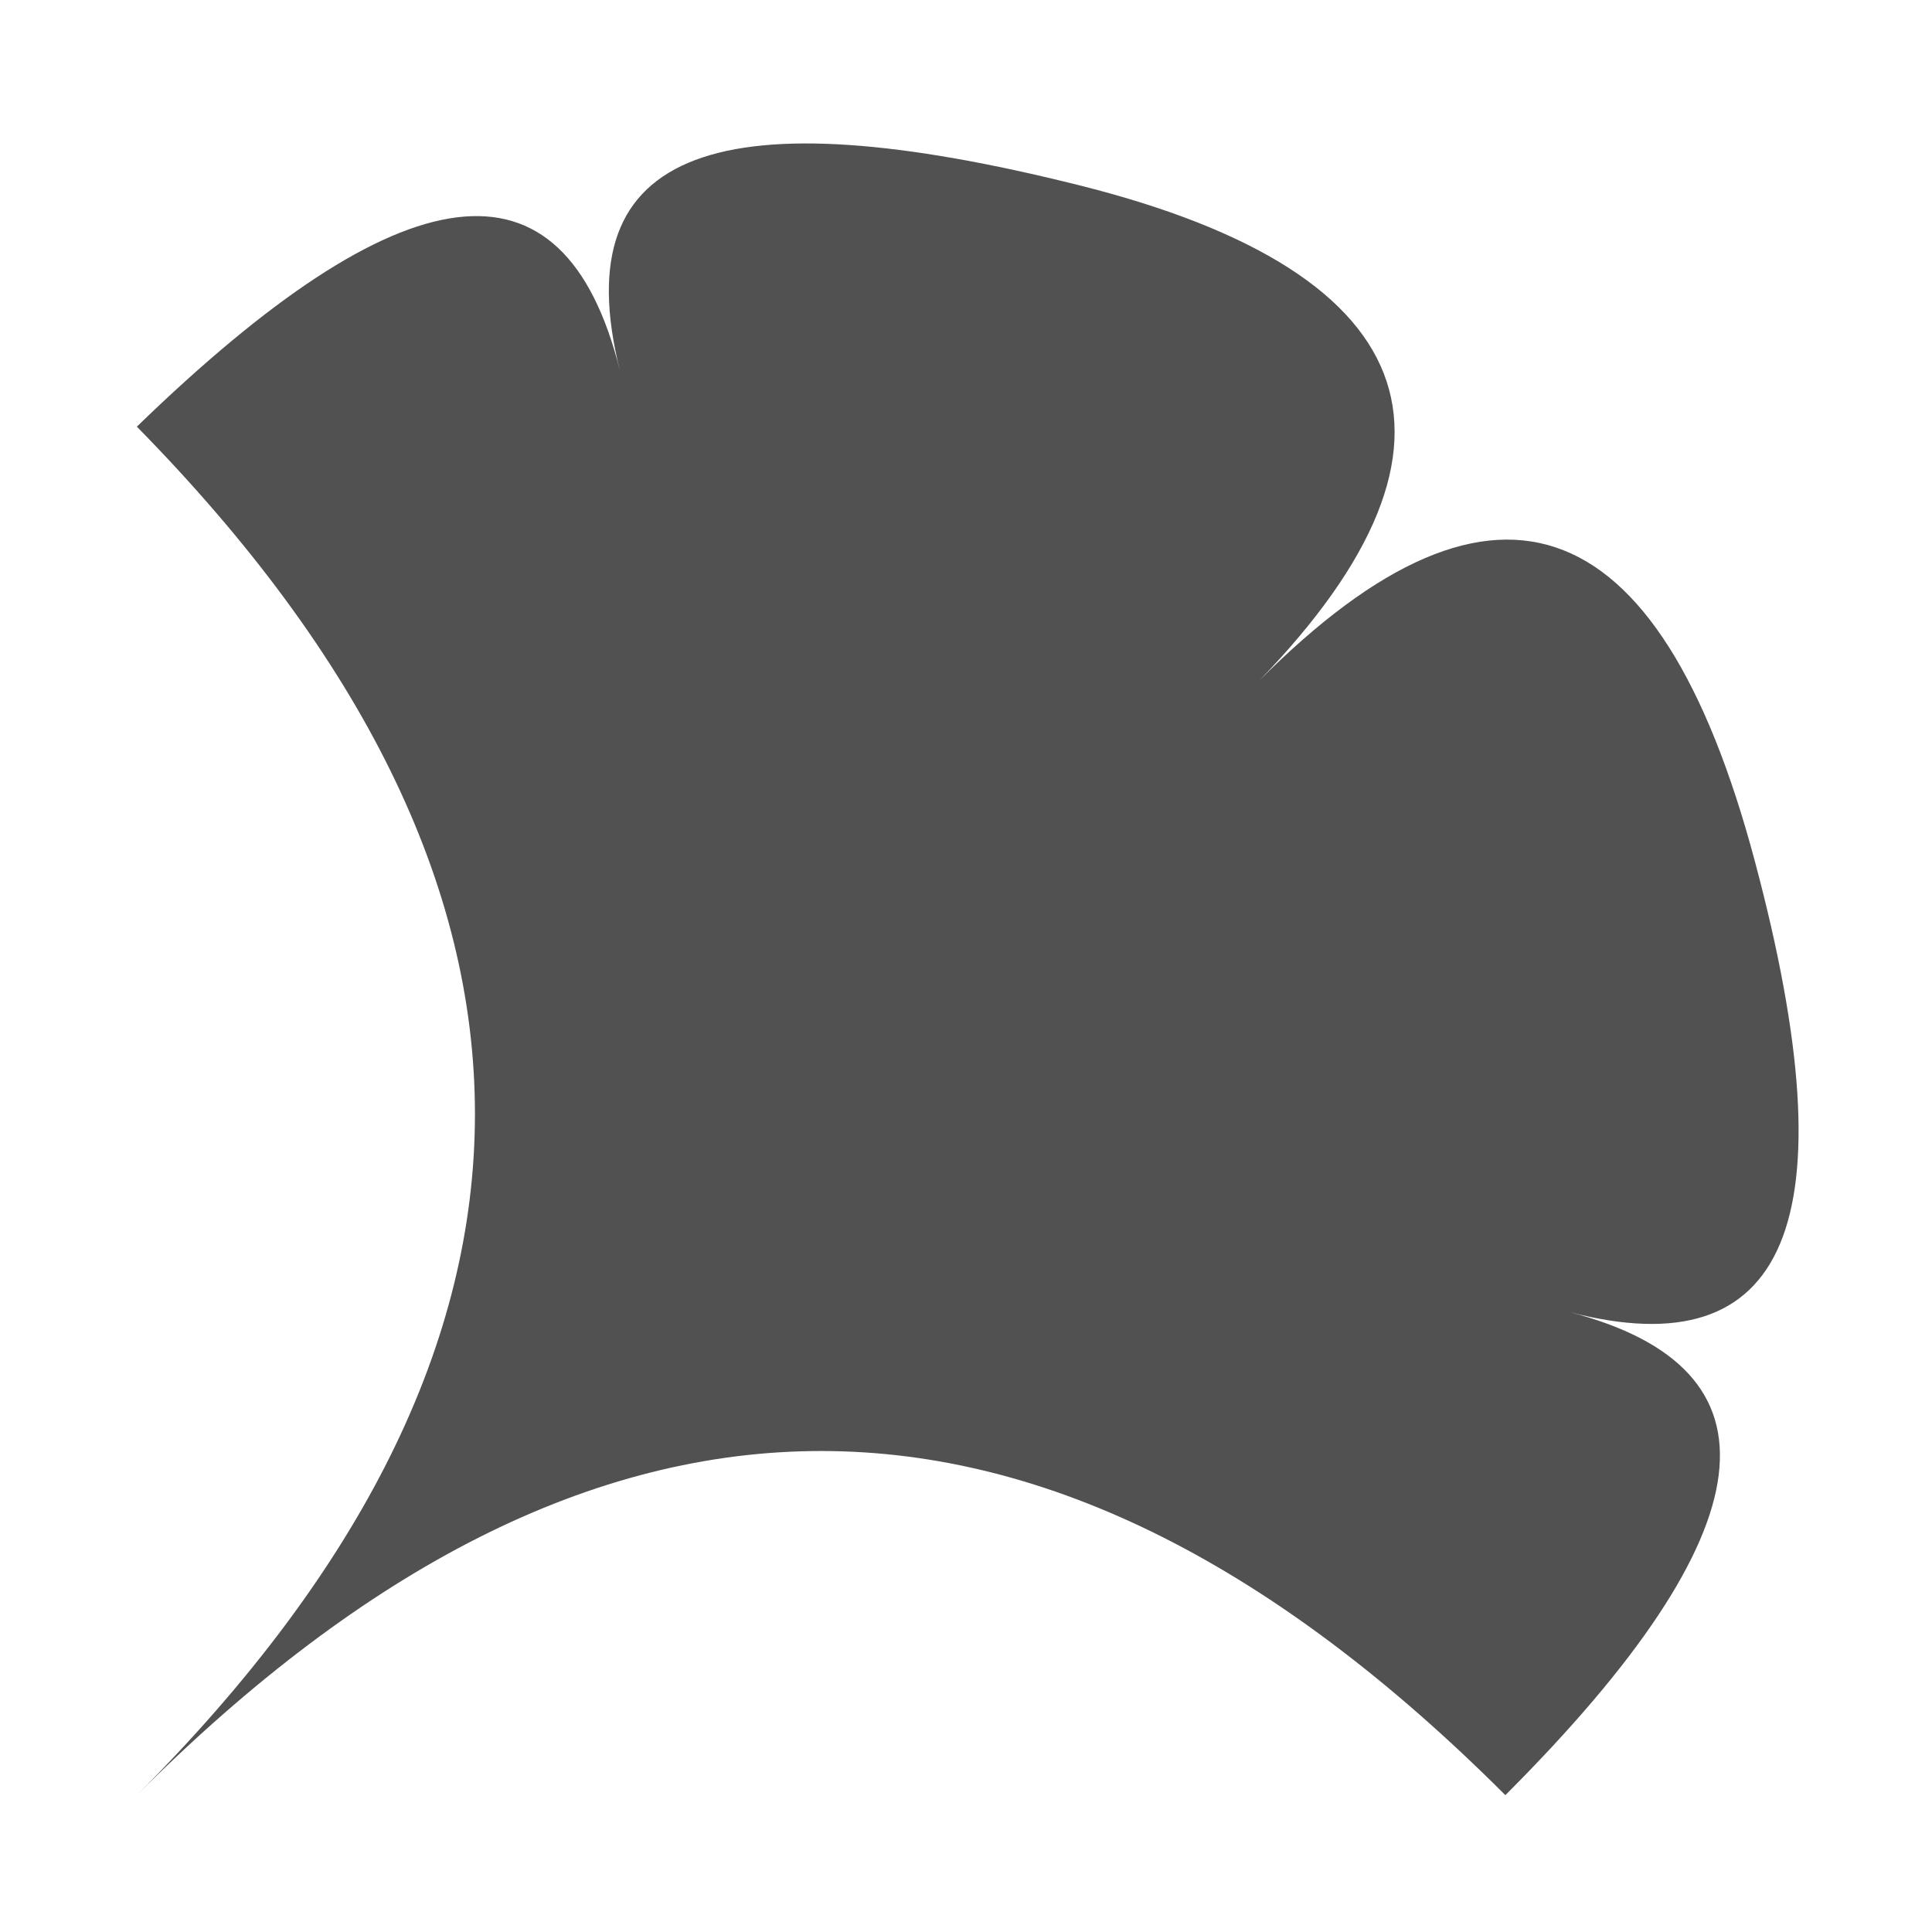
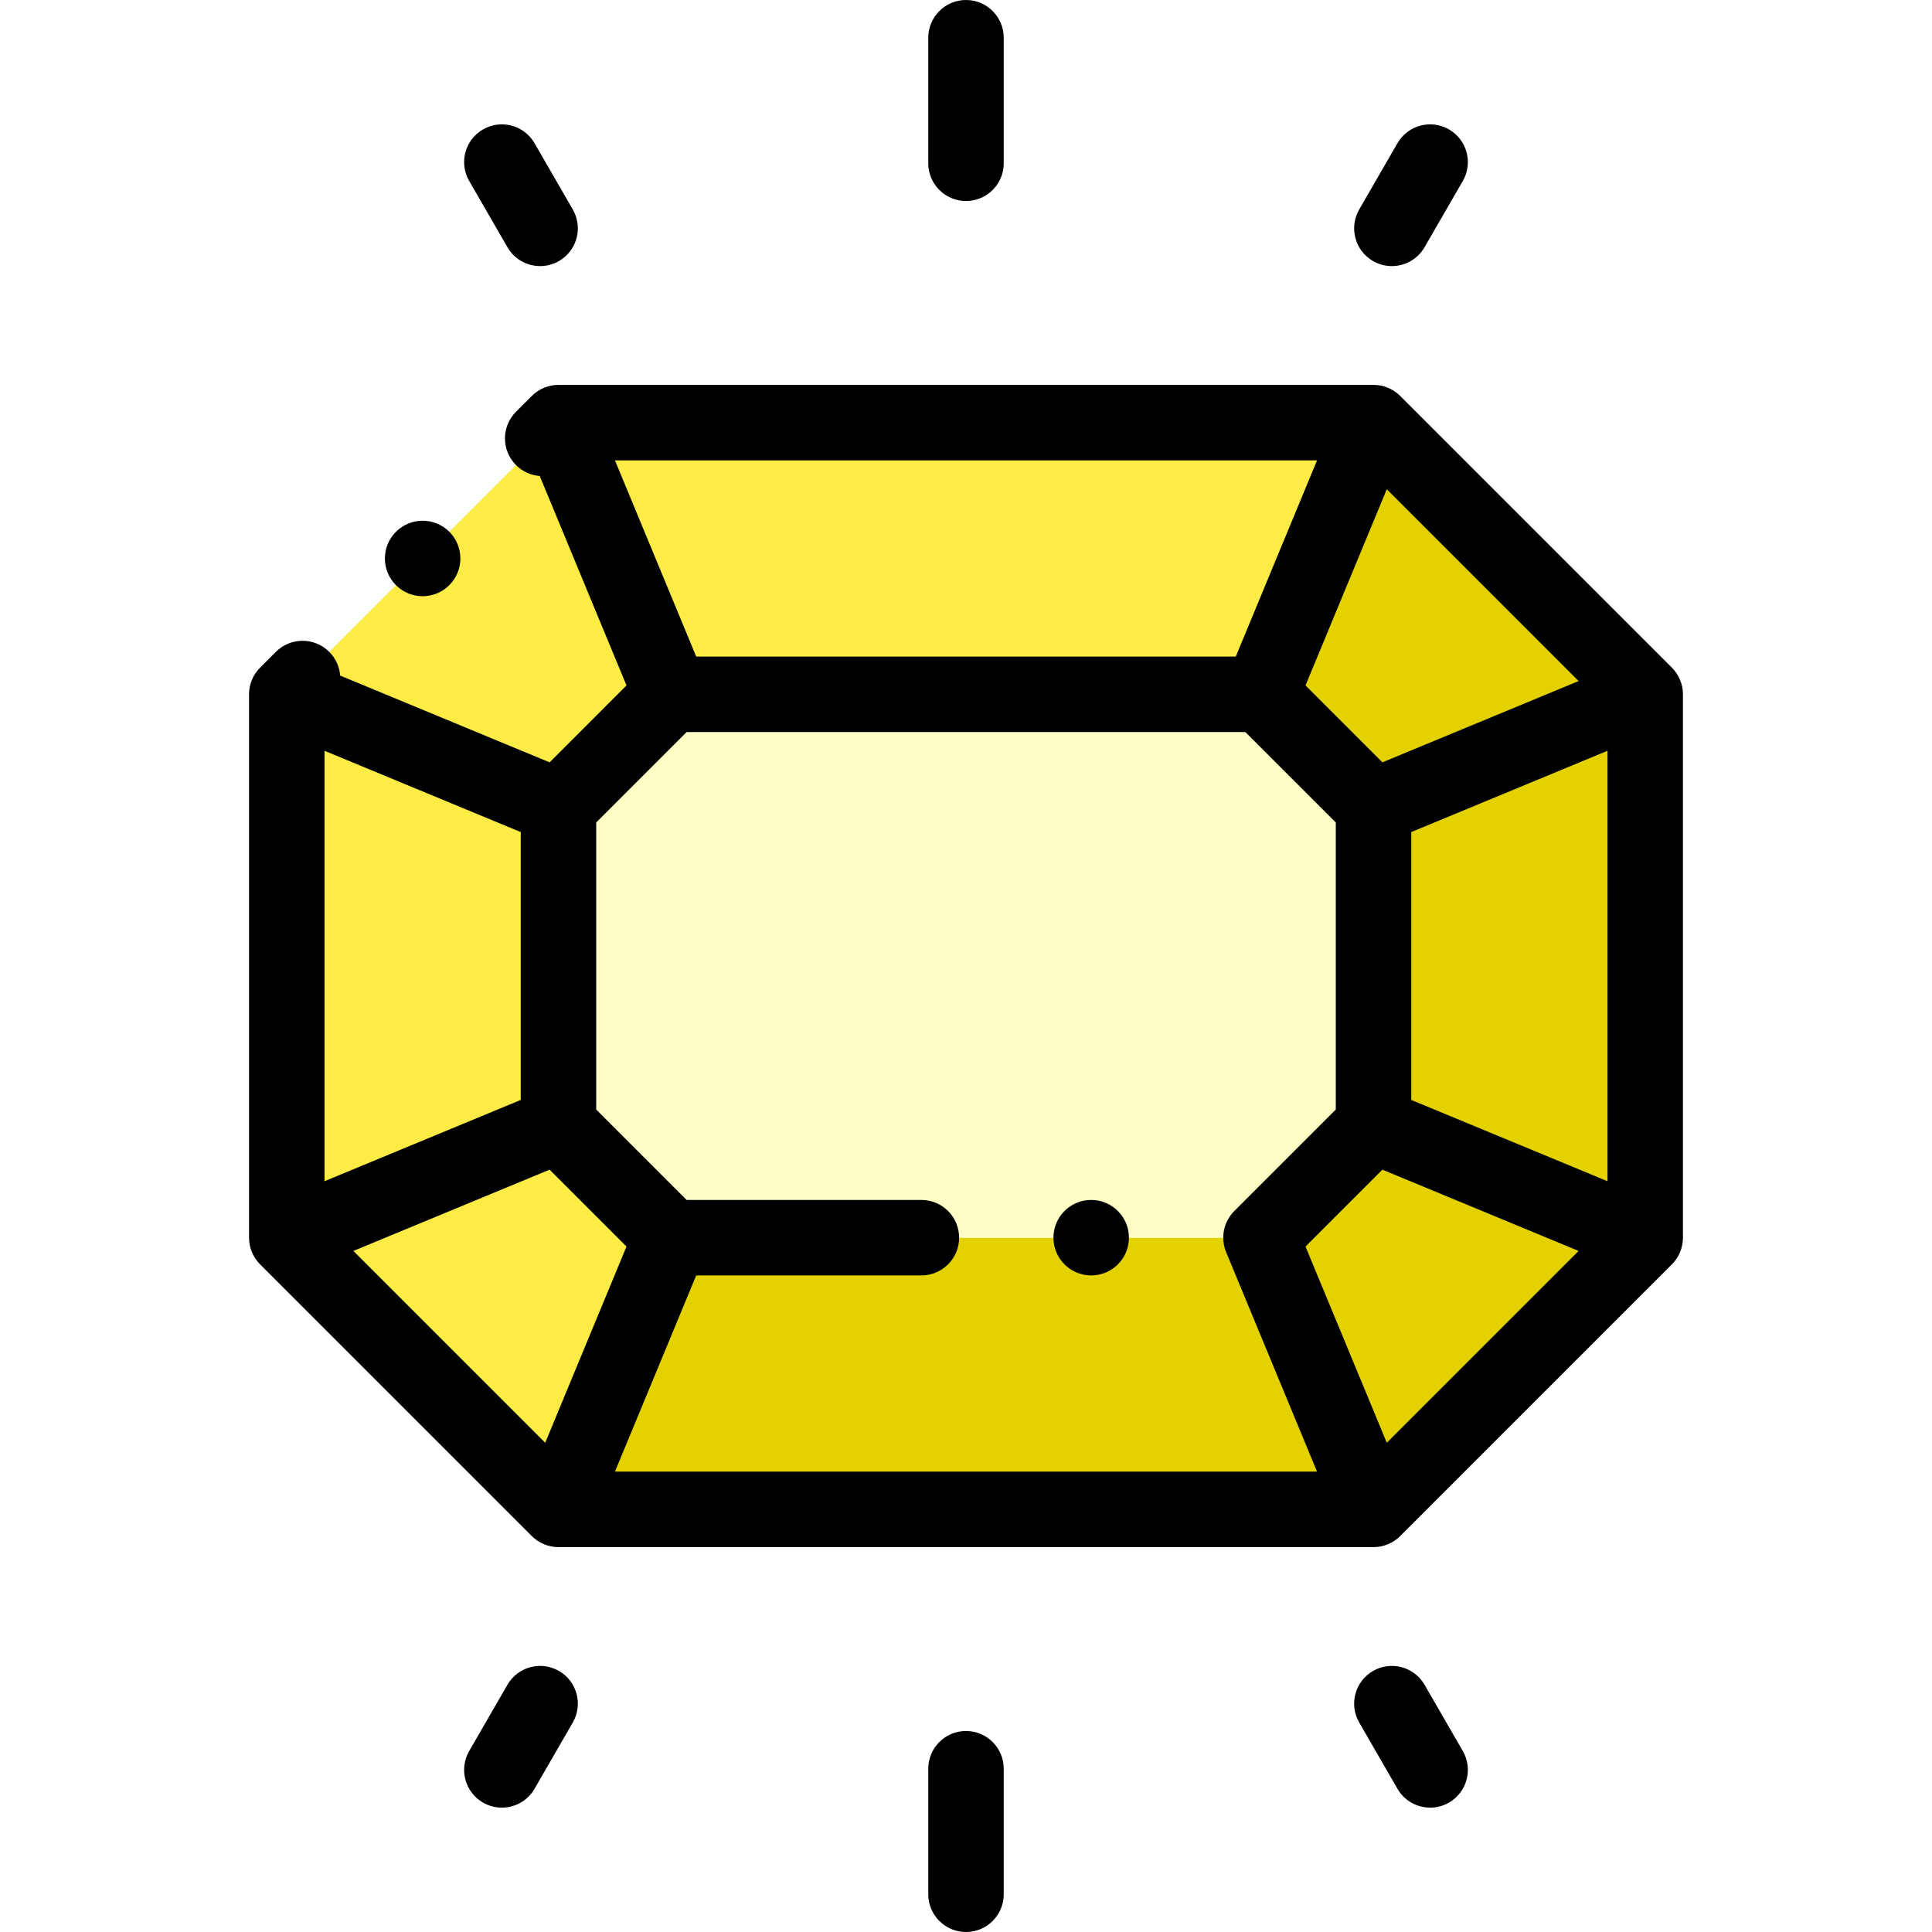
- <svg xmlns="http://www.w3.org/2000/svg" version="1.1" x="0px" y="0px" width="24px" height="24px" viewBox="0 0 24 24">
-   <style type="text/css">
- 	.st0{fill:#515151;}
- </style>
-   <path class="st0" d="M1.7,22.3c5.7-5.7,11.3-5.7,17,0c3.3-3.3,3.5-5.3,0.8-6c2.7,0.7,3.5-1.1,2.3-5.6s-3.3-5.2-6.3-2.1  c3-3,2.3-5.2-2.1-6.3S7,1.8,7.7,4.6C7,1.8,5,2.1,1.7,5.3C7.3,11,7.3,16.7,1.7,22.3" />
+ <svg xmlns="http://www.w3.org/2000/svg" height="512px" viewBox="-65 0 511 512" width="512px" class="">
+   <g>
+     <g fill-rule="evenodd">
+       <path d="m112.324 184h156.352l29.824-72h-216zm0 0" fill="#a0c8ff" data-original="#A0C8FF" class="" style="fill:#FDEC46" data-old_color="#FFE800" />
+       <path d="m112.324 184-29.824-72-72 72 72 29.824zm0 0" fill="#a0c8ff" data-original="#A0C8FF" class="" style="fill:#FDEC46" data-old_color="#FFE800" />
+       <path d="m82.5 213.824-72-29.824v144l72-29.824zm0 0" fill="#a0c8ff" data-original="#A0C8FF" class="" style="fill:#FDEC46" data-old_color="#FFE800" />
+       <path d="m82.5 298.176-72 29.824 72 72 29.824-72zm0 0" fill="#a0c8ff" data-original="#A0C8FF" class="" style="fill:#FDEC46" data-old_color="#FFE800" />
+       <path d="m112.324 328-29.824 72h216l-29.824-72zm0 0" fill="#60a4ff" data-original="#60A4FF" class="" style="fill:#E4D200" data-old_color="#E6D300" />
+       <path d="m268.676 328 29.824 72 72-72-72-29.824zm0 0" fill="#60a4ff" data-original="#60A4FF" class="" style="fill:#E4D200" data-old_color="#E6D300" />
+       <path d="m298.5 298.176 72 29.824v-144l-72 29.824zm0 0" fill="#60a4ff" data-original="#60A4FF" class="" style="fill:#E4D200" data-old_color="#E6D300" />
+       <path d="m268.676 328 29.824-29.824v-84.352l-29.824-29.824h-156.352l-29.824 29.824v84.352l29.824 29.824zm0 0" fill="#e1eeff" data-original="#E1EEFF" class="" style="fill:#FDFDC6" data-old_color="#F6F6BC" />
+       <path d="m298.5 213.824 72-29.824-72-72-29.824 72zm0 0" fill="#60a4ff" data-original="#60A4FF" class="" style="fill:#E4D200" data-old_color="#E6D300" />
+     </g>
+     <path d="m377.57 176.93-72-72c-1.875-1.875-4.418-2.93-7.07-2.93h-216c-2.652 0-5.195 1.055-7.07 2.93l-4.18 4.18c-3.902 3.902-3.902 10.234 0 14.141 1.754 1.754 3.992 2.711 6.285 2.891l22.992 55.512-20.371 20.375-55.508-22.992c-.18-2.293-1.141-4.535-2.895-6.289-3.902-3.906-10.234-3.906-14.141 0l-4.184 4.184c-1.875 1.875-2.93 4.418-2.93 7.07v144c0 2.652 1.055 5.195 2.93 7.07l72 72c1.875 1.875 4.418 2.93 7.07 2.93h216c2.652 0 5.195-1.055 7.07-2.93l72-72c1.875-1.875 2.93-4.418 2.93-7.07v-144c0-2.652-1.055-5.195-2.93-7.07zm-75.559 205.414-21.539-51.996 20.375-20.375 51.996 21.539zm-273.859-50.832 52-21.539 20.375 20.375-21.539 52zm-7.652-132.547 52 21.539v70.992l-52 21.539zm98.504 139.035h59.672c5.523 0 10-4.477 10-10s-4.477-10-10-10h-62.211l-23.965-23.965v-76.07l23.965-23.965h148.066l23.969 23.965v76.07l-26.895 26.895c-2.859 2.859-3.719 7.16-2.168 10.898l24.094 58.172h-186.066zm233.84-157.512-51.996 21.539-20.375-20.375 21.539-52zm-90.852-6.488h-142.988l-21.539-52h186.066zm46.508 117.496v-70.992l52-21.539v114.07zm0 0" data-original="#000000" class="active-path" style="fill:#000000" />
+     <path d="m190.5 53.266c5.523 0 10-4.477 10-10v-33.266c0-5.523-4.48-10-10-10-5.523 0-10 4.477-10 10v33.266c0 5.523 4.477 10 10 10zm0 0" data-original="#000000" class="active-path" style="fill:#000000" />
+     <path d="m298.363 69.176c1.574.91 3.293 1.34 4.988 1.34 3.457 0 6.82-1.793 8.672-5l10.137-17.559c2.762-4.781 1.121-10.898-3.66-13.66-4.785-2.762-10.898-1.121-13.66 3.66l-10.137 17.559c-2.762 4.781-1.125 10.898 3.66 13.66zm0 0" data-original="#000000" class="active-path" style="fill:#000000" />
+     <path d="m68.977 65.516c1.852 3.207 5.215 5 8.668 5 1.695 0 3.418-.43 4.992-1.34 4.781-2.762 6.422-8.879 3.66-13.66l-10.137-17.559c-2.762-4.781-8.879-6.422-13.66-3.66-4.785 2.762-6.422 8.879-3.66 13.66zm0 0" data-original="#000000" class="active-path" style="fill:#000000" />
+     <path d="m190.5 458.734c-5.523 0-10 4.477-10 10v33.266c0 5.523 4.477 10 10 10s10-4.477 10-10v-33.266c0-5.523-4.477-10-10-10zm0 0" data-original="#000000" class="active-path" style="fill:#000000" />
+     <path d="m312.023 446.484c-2.762-4.781-8.875-6.422-13.66-3.66-4.785 2.762-6.422 8.879-3.66 13.66l10.137 17.559c1.852 3.207 5.215 5 8.672 5 1.695 0 3.414-.434 4.988-1.34 4.781-2.762 6.422-8.879 3.66-13.66zm0 0" data-original="#000000" class="active-path" style="fill:#000000" />
+     <path d="m82.637 442.824c-4.785-2.762-10.898-1.121-13.66 3.66l-10.141 17.559c-2.758 4.781-1.121 10.898 3.664 13.66 1.574.91 3.293 1.34 4.988 1.34 3.457 0 6.82-1.793 8.672-5l10.137-17.559c2.762-4.781 1.121-10.898-3.66-13.66zm0 0" data-original="#000000" class="active-path" style="fill:#000000" />
+     <path d="m46.5 158c2.559 0 5.117-.977 7.07-2.93l.004-.004c3.906-3.906 3.906-10.234 0-14.141-3.906-3.902-10.238-3.898-14.145.004-3.906 3.906-3.906 10.238 0 14.145 1.953 1.949 4.512 2.926 7.07 2.926zm0 0" data-original="#000000" class="active-path" style="fill:#000000" />
+     <path d="m223.672 318c-5.523 0-10 4.477-10 10s4.477 10 10 10h.008c5.523 0 9.996-4.477 9.996-10s-4.48-10-10.004-10zm0 0" data-original="#000000" class="active-path" style="fill:#000000" />
+   </g>
</svg>
